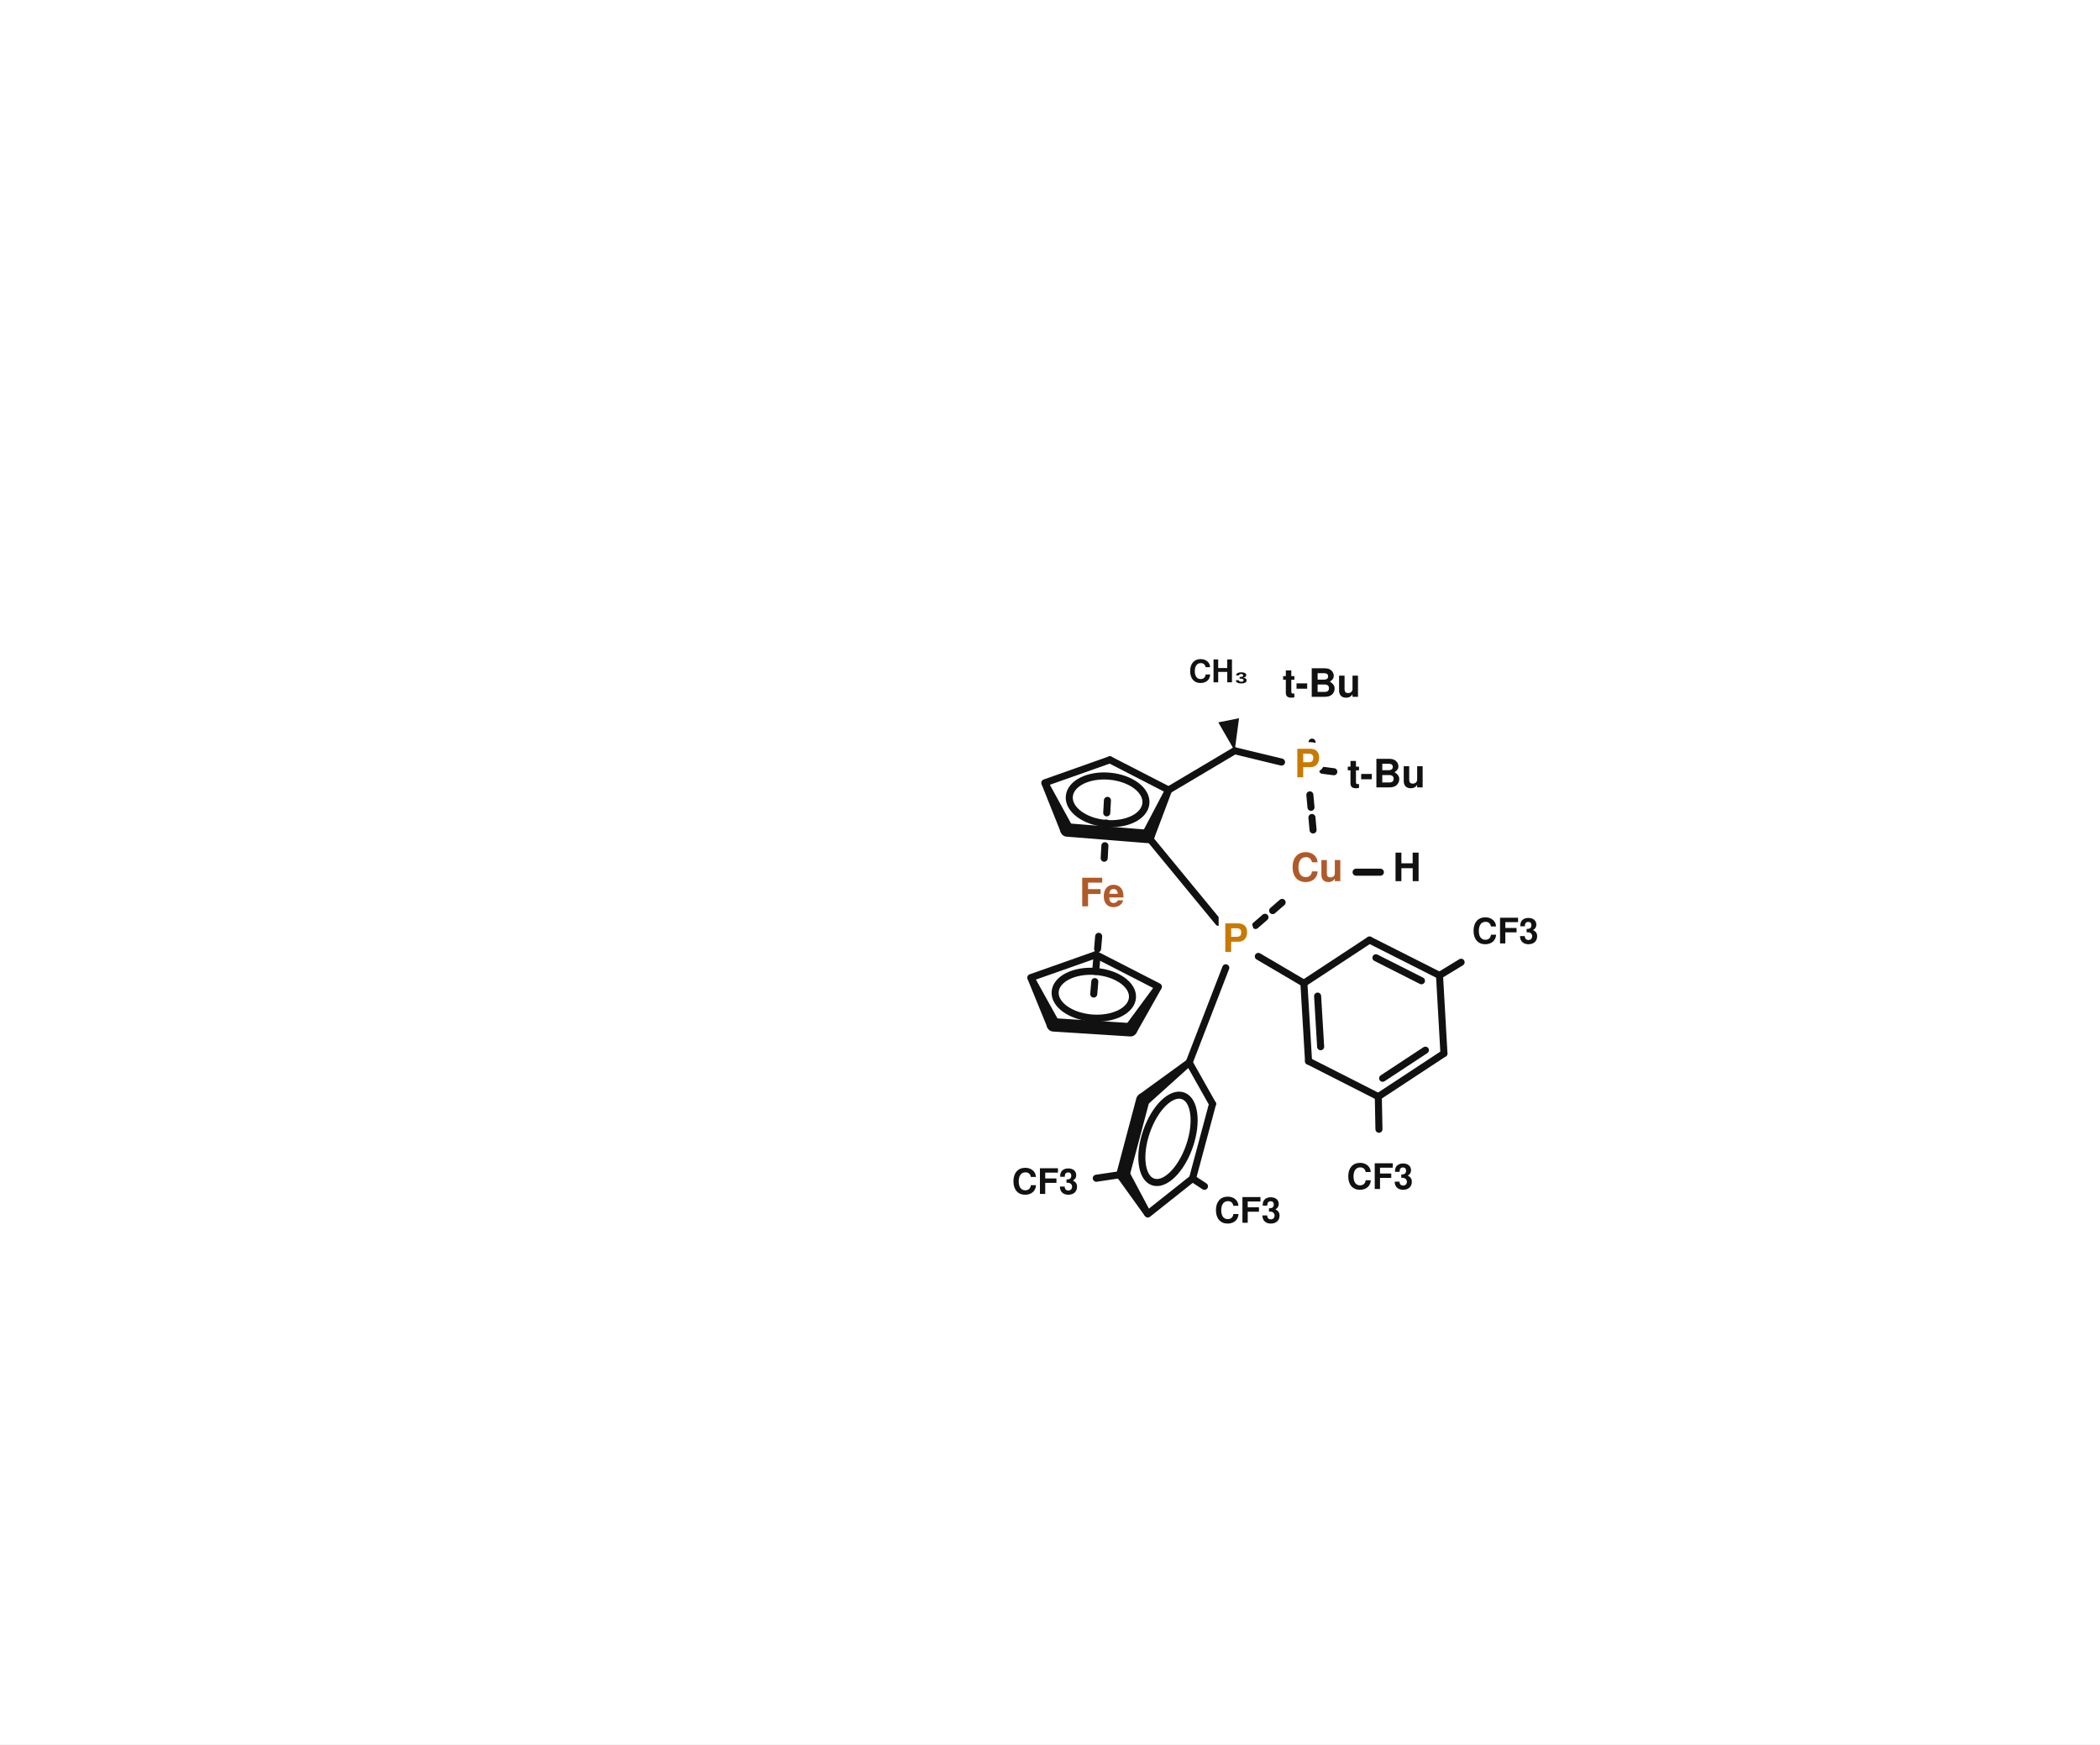
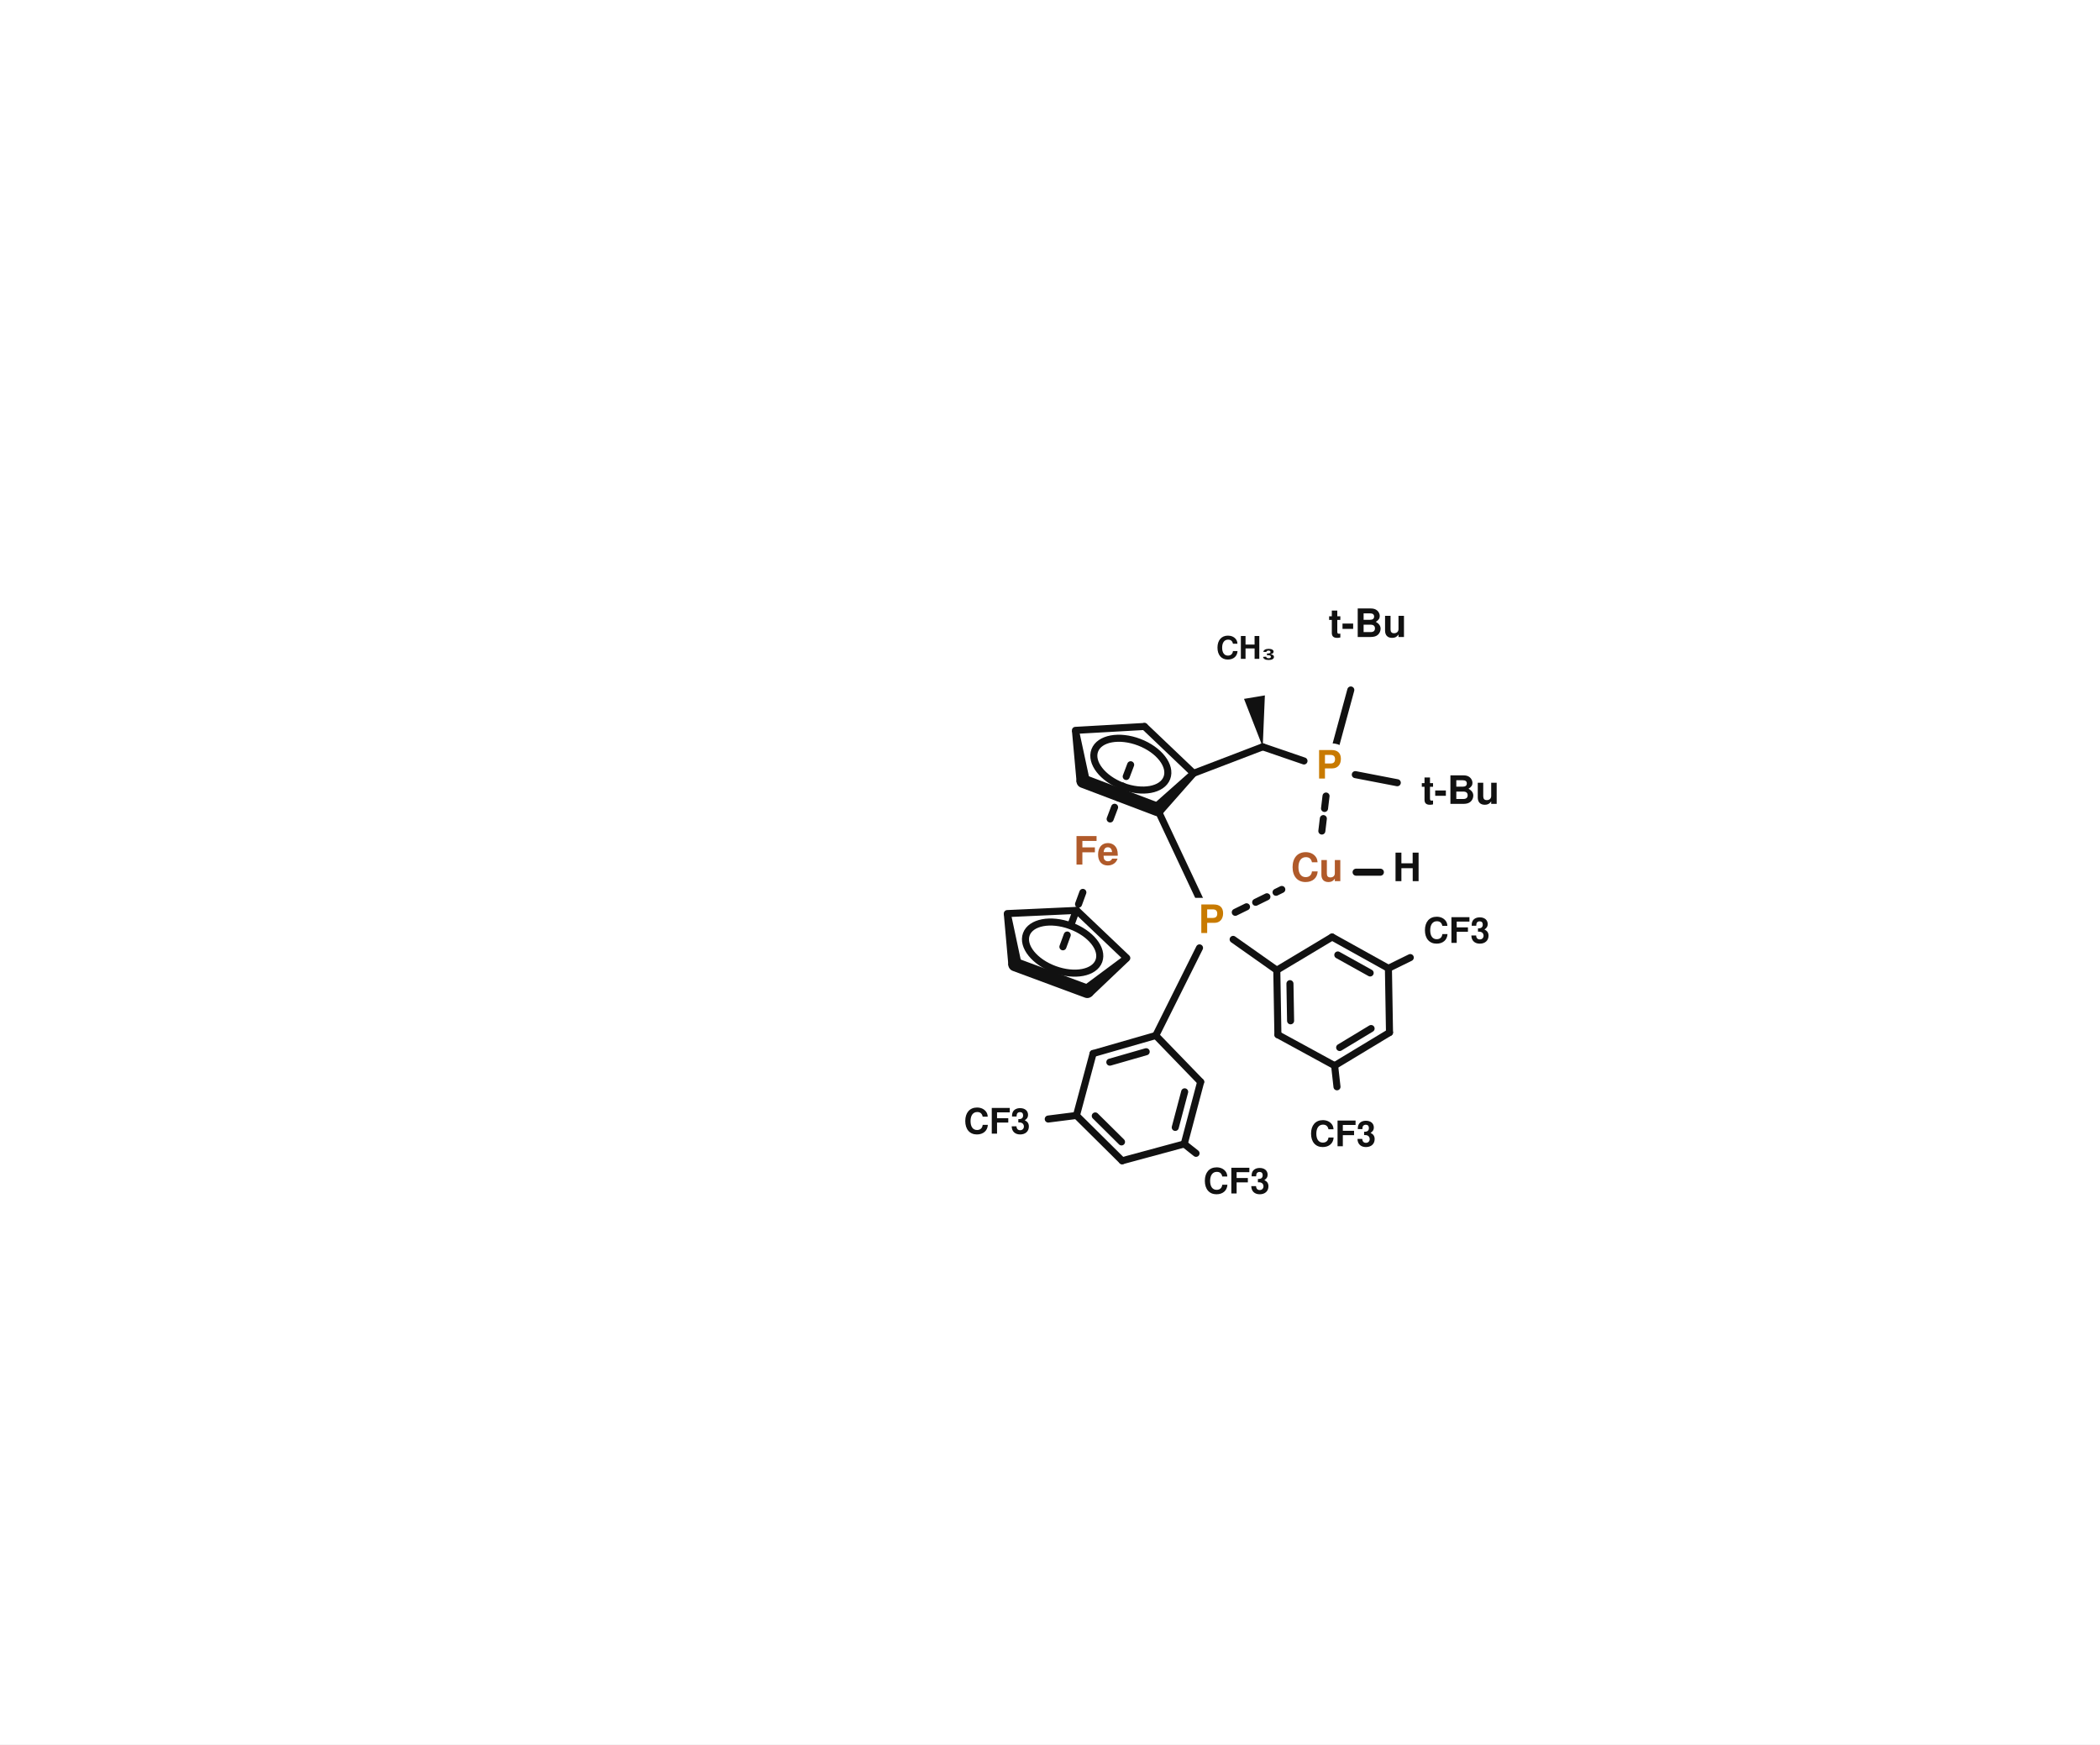
<svg xmlns="http://www.w3.org/2000/svg" width="1180" height="980" viewBox="0 0 1180 980">
  <rect width="1180" height="980" fill="#ffffff" />
  <g stroke-linecap="round" stroke-linejoin="round">
    <line x1="762.00" y1="490.00" x2="775.64" y2="490.00" stroke="#111" stroke-width="3.96" />
-     <line x1="599.55" y1="466.28" x2="644.93" y2="469.91" stroke="#111" stroke-width="7.52" />
-     <polygon points="585.29,440.64 596.17,467.87 602.94,464.68 588.87,438.95" fill="#111" />
-     <polygon points="654.84,443.02 641.51,468.38 648.34,471.44 658.45,444.64" fill="#111" />
-     <line x1="623.65" y1="426.86" x2="587.08" y2="439.80" stroke="#111" stroke-width="3.96" />
-     <line x1="656.64" y1="443.83" x2="623.65" y2="426.86" stroke="#111" stroke-width="3.96" />
-     <line x1="591.94" y1="575.77" x2="635.24" y2="578.52" stroke="#111" stroke-width="7.52" />
-     <polygon points="577.43,550.09 588.57,577.38 595.31,574.15 581.00,548.38" fill="#111" />
-     <polygon points="649.25,553.27 632.11,576.49 638.38,580.55 652.57,555.42" fill="#111" />
-     <line x1="615.81" y1="536.34" x2="579.21" y2="549.24" stroke="#111" stroke-width="3.96" />
-     <line x1="650.91" y1="554.34" x2="615.81" y2="536.34" stroke="#111" stroke-width="3.96" />
-     <line x1="620.45" y1="482.15" x2="622.30" y2="449.18" stroke="#111" stroke-width="3.96" stroke-dasharray="7.04,5.72" />
-     <line x1="617.35" y1="526.03" x2="614.53" y2="558.97" stroke="#111" stroke-width="3.96" stroke-dasharray="7.04,5.72" />
-     <line x1="644.93" y1="469.91" x2="684.66" y2="518.18" stroke="#111" stroke-width="3.96" />
-     <line x1="705.47" y1="519.94" x2="723.38" y2="504.41" stroke="#111" stroke-width="3.96" stroke-dasharray="7.04,5.72" />
-     <polygon points="666.96,595.37 639.80,615.08 644.51,620.89 669.45,598.45" fill="#111" />
-     <line x1="642.16" y1="617.99" x2="631.08" y2="659.69" stroke="#111" stroke-width="7.52" />
-     <polygon points="646.63,680.98 634.25,657.72 627.90,661.67 643.27,683.07" fill="#111" />
-     <line x1="644.95" y1="682.03" x2="670.09" y2="662.08" stroke="#111" stroke-width="3.96" />
-     <line x1="670.09" y1="662.08" x2="681.33" y2="620.19" stroke="#111" stroke-width="3.96" />
-     <line x1="681.33" y1="620.19" x2="668.21" y2="596.91" stroke="#111" stroke-width="3.96" />
-     <line x1="688.77" y1="543.69" x2="668.21" y2="596.91" stroke="#111" stroke-width="3.96" />
-     <line x1="631.08" y1="659.69" x2="616.01" y2="661.94" stroke="#111" stroke-width="3.96" />
-     <line x1="670.09" y1="662.08" x2="676.79" y2="666.48" stroke="#111" stroke-width="3.96" />
-     <line x1="732.67" y1="552.36" x2="735.28" y2="596.17" stroke="#111" stroke-width="3.96" />
-     <line x1="740.38" y1="559.61" x2="742.07" y2="588.05" stroke="#111" stroke-width="3.96" />
-     <line x1="735.28" y1="596.17" x2="774.48" y2="616.08" stroke="#111" stroke-width="3.96" />
-     <line x1="774.48" y1="616.08" x2="811.36" y2="591.82" stroke="#111" stroke-width="3.96" />
-     <line x1="776.92" y1="605.78" x2="800.94" y2="589.98" stroke="#111" stroke-width="3.96" />
-     <line x1="811.36" y1="591.82" x2="808.87" y2="547.99" stroke="#111" stroke-width="3.96" />
-     <line x1="808.87" y1="547.99" x2="769.54" y2="528.12" stroke="#111" stroke-width="3.96" />
-     <line x1="798.72" y1="551.00" x2="773.14" y2="538.07" stroke="#111" stroke-width="3.96" />
-     <line x1="769.54" y1="528.12" x2="732.67" y2="552.36" stroke="#111" stroke-width="3.96" />
-     <line x1="707.06" y1="537.31" x2="732.67" y2="552.36" stroke="#111" stroke-width="3.96" />
-     <line x1="774.48" y1="616.08" x2="774.84" y2="634.41" stroke="#111" stroke-width="3.96" />
-     <line x1="808.87" y1="547.99" x2="821.01" y2="540.59" stroke="#111" stroke-width="3.96" />
-     <line x1="656.64" y1="443.83" x2="693.77" y2="421.77" stroke="#111" stroke-width="3.96" />
-     <polygon points="693.77,421.77 696.22,403.52 684.56,405.82" fill="#111" />
-     <line x1="693.77" y1="421.77" x2="720.10" y2="428.14" stroke="#111" stroke-width="3.96" />
-     <line x1="736.01" y1="446.56" x2="737.99" y2="468.09" stroke="#111" stroke-width="3.96" stroke-dasharray="7.04,5.72" />
-     <line x1="737.24" y1="416.93" x2="736.35" y2="421.95" stroke="#111" stroke-width="3.96" />
-     <line x1="749.48" y1="433.56" x2="743.18" y2="432.75" stroke="#111" stroke-width="3.96" />
+     <line x1="608.64" y1="438.91" x2="650.41" y2="454.75" stroke="#111" stroke-width="7.52" />
+     <polygon points="602.33,410.61 604.95,439.48 612.34,438.35 606.25,410.02" fill="#111" />
+     <polygon points="669.27,433.03 647.76,452.11 653.05,457.39 672.08,435.82" fill="#111" />
+     <line x1="643.08" y1="408.13" x2="604.29" y2="410.32" stroke="#111" stroke-width="3.96" />
+     <line x1="670.68" y1="434.43" x2="643.08" y2="408.13" stroke="#111" stroke-width="3.96" />
+     <line x1="570.32" y1="541.89" x2="610.94" y2="556.94" stroke="#111" stroke-width="7.52" />
+     <polygon points="564.05,513.55 566.62,542.45 574.02,541.33 567.97,512.96" fill="#111" />
+     <polygon points="631.88,536.72 608.53,554.08 613.35,559.80 634.43,539.75" fill="#111" />
+     <line x1="605.02" y1="511.47" x2="566.01" y2="513.25" stroke="#111" stroke-width="3.96" />
+     <line x1="633.15" y1="538.23" x2="605.02" y2="511.47" stroke="#111" stroke-width="3.96" />
+     <line x1="623.80" y1="460.10" x2="635.43" y2="429.35" stroke="#111" stroke-width="3.96" stroke-dasharray="7.04,5.72" />
+     <line x1="608.46" y1="501.34" x2="597.08" y2="532.39" stroke="#111" stroke-width="3.96" stroke-dasharray="7.04,5.72" />
+     <line x1="650.41" y1="454.75" x2="674.32" y2="505.59" stroke="#111" stroke-width="3.96" />
+     <line x1="694.11" y1="512.54" x2="720.25" y2="499.70" stroke="#111" stroke-width="3.96" stroke-dasharray="7.04,5.72" />
+     <line x1="649.44" y1="581.75" x2="614.21" y2="591.88" stroke="#111" stroke-width="3.96" />
+     <line x1="644.05" y1="590.86" x2="623.62" y2="596.73" stroke="#111" stroke-width="3.96" />
+     <line x1="614.21" y1="591.88" x2="604.86" y2="626.67" stroke="#111" stroke-width="3.96" />
+     <line x1="604.86" y1="626.67" x2="630.54" y2="652.11" stroke="#111" stroke-width="3.96" />
+     <line x1="615.44" y1="626.93" x2="630.18" y2="641.53" stroke="#111" stroke-width="3.96" />
+     <line x1="630.54" y1="652.11" x2="665.42" y2="642.68" stroke="#111" stroke-width="3.96" />
+     <line x1="665.42" y1="642.68" x2="674.66" y2="607.80" stroke="#111" stroke-width="3.96" />
+     <line x1="660.38" y1="633.38" x2="665.67" y2="613.39" stroke="#111" stroke-width="3.96" />
+     <line x1="674.66" y1="607.80" x2="649.44" y2="581.75" stroke="#111" stroke-width="3.96" />
+     <line x1="674.01" y1="532.52" x2="649.44" y2="581.75" stroke="#111" stroke-width="3.96" />
+     <line x1="604.86" y1="626.67" x2="589.02" y2="628.68" stroke="#111" stroke-width="3.96" />
+     <line x1="665.42" y1="642.68" x2="672.06" y2="647.94" stroke="#111" stroke-width="3.96" />
+     <line x1="717.44" y1="545.05" x2="718.06" y2="581.31" stroke="#111" stroke-width="3.96" />
+     <line x1="724.83" y1="552.62" x2="725.19" y2="573.49" stroke="#111" stroke-width="3.96" />
+     <line x1="718.06" y1="581.31" x2="749.93" y2="598.69" stroke="#111" stroke-width="3.96" />
+     <line x1="749.93" y1="598.69" x2="780.77" y2="580.07" stroke="#111" stroke-width="3.96" />
+     <line x1="752.76" y1="588.50" x2="770.43" y2="577.83" stroke="#111" stroke-width="3.96" />
+     <line x1="780.77" y1="580.07" x2="780.16" y2="544.00" stroke="#111" stroke-width="3.96" />
+     <line x1="780.16" y1="544.00" x2="748.51" y2="526.42" stroke="#111" stroke-width="3.96" />
+     <line x1="769.90" y1="546.61" x2="751.72" y2="536.50" stroke="#111" stroke-width="3.96" />
+     <line x1="748.51" y1="526.42" x2="717.44" y2="545.05" stroke="#111" stroke-width="3.96" />
+     <line x1="692.91" y1="527.75" x2="717.44" y2="545.05" stroke="#111" stroke-width="3.96" />
+     <line x1="749.93" y1="598.69" x2="751.26" y2="610.57" stroke="#111" stroke-width="3.96" />
+     <line x1="780.16" y1="544.00" x2="792.44" y2="537.97" stroke="#111" stroke-width="3.96" />
+     <line x1="670.68" y1="434.43" x2="709.53" y2="419.57" stroke="#111" stroke-width="3.96" />
+     <polygon points="709.53,419.57 710.74,390.67 699.02,392.63" fill="#111" />
+     <line x1="709.53" y1="419.57" x2="732.72" y2="427.51" stroke="#111" stroke-width="3.96" />
+     <line x1="745.10" y1="447.21" x2="742.60" y2="468.15" stroke="#111" stroke-width="3.96" stroke-dasharray="7.04,5.72" />
+     <line x1="750.79" y1="417.92" x2="759.02" y2="387.63" stroke="#111" stroke-width="3.96" />
+     <line x1="761.56" y1="435.19" x2="785.14" y2="439.74" stroke="#111" stroke-width="3.96" />
  </g>
-   <ellipse cx="622.37" cy="449.34" rx="21.61" ry="13.32" fill="none" stroke="#111" stroke-width="3.96" transform="rotate(-174.7 622.37 449.34)" />
-   <ellipse cx="614.62" cy="558.84" rx="21.78" ry="13.12" fill="none" stroke="#111" stroke-width="3.96" transform="rotate(-175.6 614.62 558.84)" />
-   <ellipse cx="656.30" cy="639.81" rx="25.61" ry="12.74" fill="none" stroke="#111" stroke-width="3.96" transform="rotate(-70.8 656.30 639.81)" />
+   <ellipse cx="635.42" cy="429.31" rx="21.68" ry="13.20" fill="none" stroke="#111" stroke-width="3.96" transform="rotate(-159.1 635.42 429.31)" />
+   <ellipse cx="597.09" cy="532.36" rx="21.72" ry="13.05" fill="none" stroke="#111" stroke-width="3.96" transform="rotate(-159.8 597.09 532.36)" />
  <text x="740.00" y="490.00" text-anchor="middle" dominant-baseline="central" font-family="Helvetica, Arial, sans-serif" font-size="22.0" font-weight="600" stroke="#ffffff" stroke-width="7.48" fill="#ffffff">Cu</text>
  <text x="740.00" y="490.00" text-anchor="middle" dominant-baseline="central" font-family="Helvetica, Arial, sans-serif" font-size="22.0" font-weight="600" fill="#b05a2a">Cu</text>
  <text x="790.60" y="490.00" text-anchor="middle" dominant-baseline="central" font-family="Helvetica, Arial, sans-serif" font-size="22.0" font-weight="600" stroke="#ffffff" stroke-width="7.48" fill="#ffffff">H</text>
  <text x="790.60" y="490.00" text-anchor="middle" dominant-baseline="central" font-family="Helvetica, Arial, sans-serif" font-size="22.0" font-weight="600" fill="#111">H</text>
-   <text x="619.22" y="504.11" text-anchor="middle" dominant-baseline="central" font-family="Helvetica, Arial, sans-serif" font-size="22.0" font-weight="600" stroke="#ffffff" stroke-width="7.48" fill="#ffffff">Fe</text>
-   <text x="619.22" y="504.11" text-anchor="middle" dominant-baseline="central" font-family="Helvetica, Arial, sans-serif" font-size="22.0" font-weight="600" fill="#b05a2a">Fe</text>
-   <text x="694.16" y="529.74" text-anchor="middle" dominant-baseline="central" font-family="Helvetica, Arial, sans-serif" font-size="22.0" font-weight="600" stroke="#ffffff" stroke-width="7.48" fill="#ffffff">P</text>
-   <text x="694.16" y="529.74" text-anchor="middle" dominant-baseline="central" font-family="Helvetica, Arial, sans-serif" font-size="22.0" font-weight="600" fill="#c87a00">P</text>
-   <text x="587.28" y="666.22" text-anchor="middle" dominant-baseline="central" font-family="Helvetica, Arial, sans-serif" font-size="19.8" font-weight="600" stroke="#ffffff" stroke-width="6.73" fill="#ffffff">CF3</text>
-   <text x="587.28" y="666.22" text-anchor="middle" dominant-baseline="central" font-family="Helvetica, Arial, sans-serif" font-size="19.8" font-weight="600" fill="#111">CF3</text>
-   <text x="701.07" y="682.42" text-anchor="middle" dominant-baseline="central" font-family="Helvetica, Arial, sans-serif" font-size="19.8" font-weight="600" stroke="#ffffff" stroke-width="6.73" fill="#ffffff">CF3</text>
-   <text x="701.07" y="682.42" text-anchor="middle" dominant-baseline="central" font-family="Helvetica, Arial, sans-serif" font-size="19.8" font-weight="600" fill="#111">CF3</text>
-   <text x="775.41" y="663.44" text-anchor="middle" dominant-baseline="central" font-family="Helvetica, Arial, sans-serif" font-size="19.8" font-weight="600" stroke="#ffffff" stroke-width="6.73" fill="#ffffff">CF3</text>
-   <text x="775.41" y="663.44" text-anchor="middle" dominant-baseline="central" font-family="Helvetica, Arial, sans-serif" font-size="19.8" font-weight="600" fill="#111">CF3</text>
-   <text x="845.82" y="525.49" text-anchor="middle" dominant-baseline="central" font-family="Helvetica, Arial, sans-serif" font-size="19.8" font-weight="600" stroke="#ffffff" stroke-width="6.73" fill="#ffffff">CF3</text>
-   <text x="845.82" y="525.49" text-anchor="middle" dominant-baseline="central" font-family="Helvetica, Arial, sans-serif" font-size="19.8" font-weight="600" fill="#111">CF3</text>
-   <text x="684.75" y="376.18" text-anchor="middle" dominant-baseline="central" font-family="Helvetica, Arial, sans-serif" font-size="17.6" font-weight="600" stroke="#ffffff" stroke-width="5.98" fill="#ffffff">CH₃</text>
-   <text x="684.75" y="376.18" text-anchor="middle" dominant-baseline="central" font-family="Helvetica, Arial, sans-serif" font-size="17.6" font-weight="600" fill="#111">CH₃</text>
-   <text x="734.64" y="431.66" text-anchor="middle" dominant-baseline="central" font-family="Helvetica, Arial, sans-serif" font-size="22.0" font-weight="600" stroke="#ffffff" stroke-width="7.48" fill="#ffffff">P</text>
-   <text x="734.64" y="431.66" text-anchor="middle" dominant-baseline="central" font-family="Helvetica, Arial, sans-serif" font-size="22.0" font-weight="600" fill="#c87a00">P</text>
-   <text x="742.64" y="386.43" text-anchor="middle" dominant-baseline="central" font-family="Helvetica, Arial, sans-serif" font-size="22.0" font-weight="600" stroke="#ffffff" stroke-width="7.48" fill="#ffffff">t-Bu</text>
-   <text x="742.64" y="386.43" text-anchor="middle" dominant-baseline="central" font-family="Helvetica, Arial, sans-serif" font-size="22.0" font-weight="600" fill="#111">t-Bu</text>
-   <text x="778.97" y="437.31" text-anchor="middle" dominant-baseline="central" font-family="Helvetica, Arial, sans-serif" font-size="22.0" font-weight="600" stroke="#ffffff" stroke-width="7.48" fill="#ffffff">t-Bu</text>
-   <text x="778.97" y="437.31" text-anchor="middle" dominant-baseline="central" font-family="Helvetica, Arial, sans-serif" font-size="22.0" font-weight="600" fill="#111">t-Bu</text>
+   <text x="616.02" y="480.68" text-anchor="middle" dominant-baseline="central" font-family="Helvetica, Arial, sans-serif" font-size="22.0" font-weight="600" stroke="#ffffff" stroke-width="7.48" fill="#ffffff">Fe</text>
+   <text x="616.02" y="480.68" text-anchor="middle" dominant-baseline="central" font-family="Helvetica, Arial, sans-serif" font-size="22.0" font-weight="600" fill="#b05a2a">Fe</text>
+   <text x="680.69" y="519.13" text-anchor="middle" dominant-baseline="central" font-family="Helvetica, Arial, sans-serif" font-size="22.0" font-weight="600" stroke="#ffffff" stroke-width="7.48" fill="#ffffff">P</text>
+   <text x="680.69" y="519.13" text-anchor="middle" dominant-baseline="central" font-family="Helvetica, Arial, sans-serif" font-size="22.0" font-weight="600" fill="#c87a00">P</text>
+   <text x="560.21" y="632.35" text-anchor="middle" dominant-baseline="central" font-family="Helvetica, Arial, sans-serif" font-size="19.8" font-weight="600" stroke="#ffffff" stroke-width="6.73" fill="#ffffff">CF3</text>
+   <text x="560.21" y="632.35" text-anchor="middle" dominant-baseline="central" font-family="Helvetica, Arial, sans-serif" font-size="19.8" font-weight="600" fill="#111">CF3</text>
+   <text x="694.83" y="665.96" text-anchor="middle" dominant-baseline="central" font-family="Helvetica, Arial, sans-serif" font-size="19.8" font-weight="600" stroke="#ffffff" stroke-width="6.73" fill="#ffffff">CF3</text>
+   <text x="694.83" y="665.96" text-anchor="middle" dominant-baseline="central" font-family="Helvetica, Arial, sans-serif" font-size="19.8" font-weight="600" fill="#111">CF3</text>
+   <text x="754.51" y="639.43" text-anchor="middle" dominant-baseline="central" font-family="Helvetica, Arial, sans-serif" font-size="19.8" font-weight="600" stroke="#ffffff" stroke-width="6.73" fill="#ffffff">CF3</text>
+   <text x="754.51" y="639.43" text-anchor="middle" dominant-baseline="central" font-family="Helvetica, Arial, sans-serif" font-size="19.8" font-weight="600" fill="#111">CF3</text>
+   <text x="818.50" y="525.16" text-anchor="middle" dominant-baseline="central" font-family="Helvetica, Arial, sans-serif" font-size="19.8" font-weight="600" stroke="#ffffff" stroke-width="6.73" fill="#ffffff">CF3</text>
+   <text x="818.50" y="525.16" text-anchor="middle" dominant-baseline="central" font-family="Helvetica, Arial, sans-serif" font-size="19.8" font-weight="600" fill="#111">CF3</text>
+   <text x="700.11" y="363.00" text-anchor="middle" dominant-baseline="central" font-family="Helvetica, Arial, sans-serif" font-size="17.6" font-weight="600" stroke="#ffffff" stroke-width="5.98" fill="#ffffff">CH₃</text>
+   <text x="700.11" y="363.00" text-anchor="middle" dominant-baseline="central" font-family="Helvetica, Arial, sans-serif" font-size="17.6" font-weight="600" fill="#111">CH₃</text>
+   <text x="746.87" y="432.36" text-anchor="middle" dominant-baseline="central" font-family="Helvetica, Arial, sans-serif" font-size="22.0" font-weight="600" stroke="#ffffff" stroke-width="7.48" fill="#ffffff">P</text>
+   <text x="746.87" y="432.36" text-anchor="middle" dominant-baseline="central" font-family="Helvetica, Arial, sans-serif" font-size="22.0" font-weight="600" fill="#c87a00">P</text>
+   <text x="768.48" y="352.82" text-anchor="middle" dominant-baseline="central" font-family="Helvetica, Arial, sans-serif" font-size="22.0" font-weight="600" stroke="#ffffff" stroke-width="7.48" fill="#ffffff">t-Bu</text>
+   <text x="768.48" y="352.82" text-anchor="middle" dominant-baseline="central" font-family="Helvetica, Arial, sans-serif" font-size="22.0" font-weight="600" fill="#111">t-Bu</text>
+   <text x="820.57" y="446.58" text-anchor="middle" dominant-baseline="central" font-family="Helvetica, Arial, sans-serif" font-size="22.0" font-weight="600" stroke="#ffffff" stroke-width="7.48" fill="#ffffff">t-Bu</text>
+   <text x="820.57" y="446.58" text-anchor="middle" dominant-baseline="central" font-family="Helvetica, Arial, sans-serif" font-size="22.0" font-weight="600" fill="#111">t-Bu</text>
</svg>
